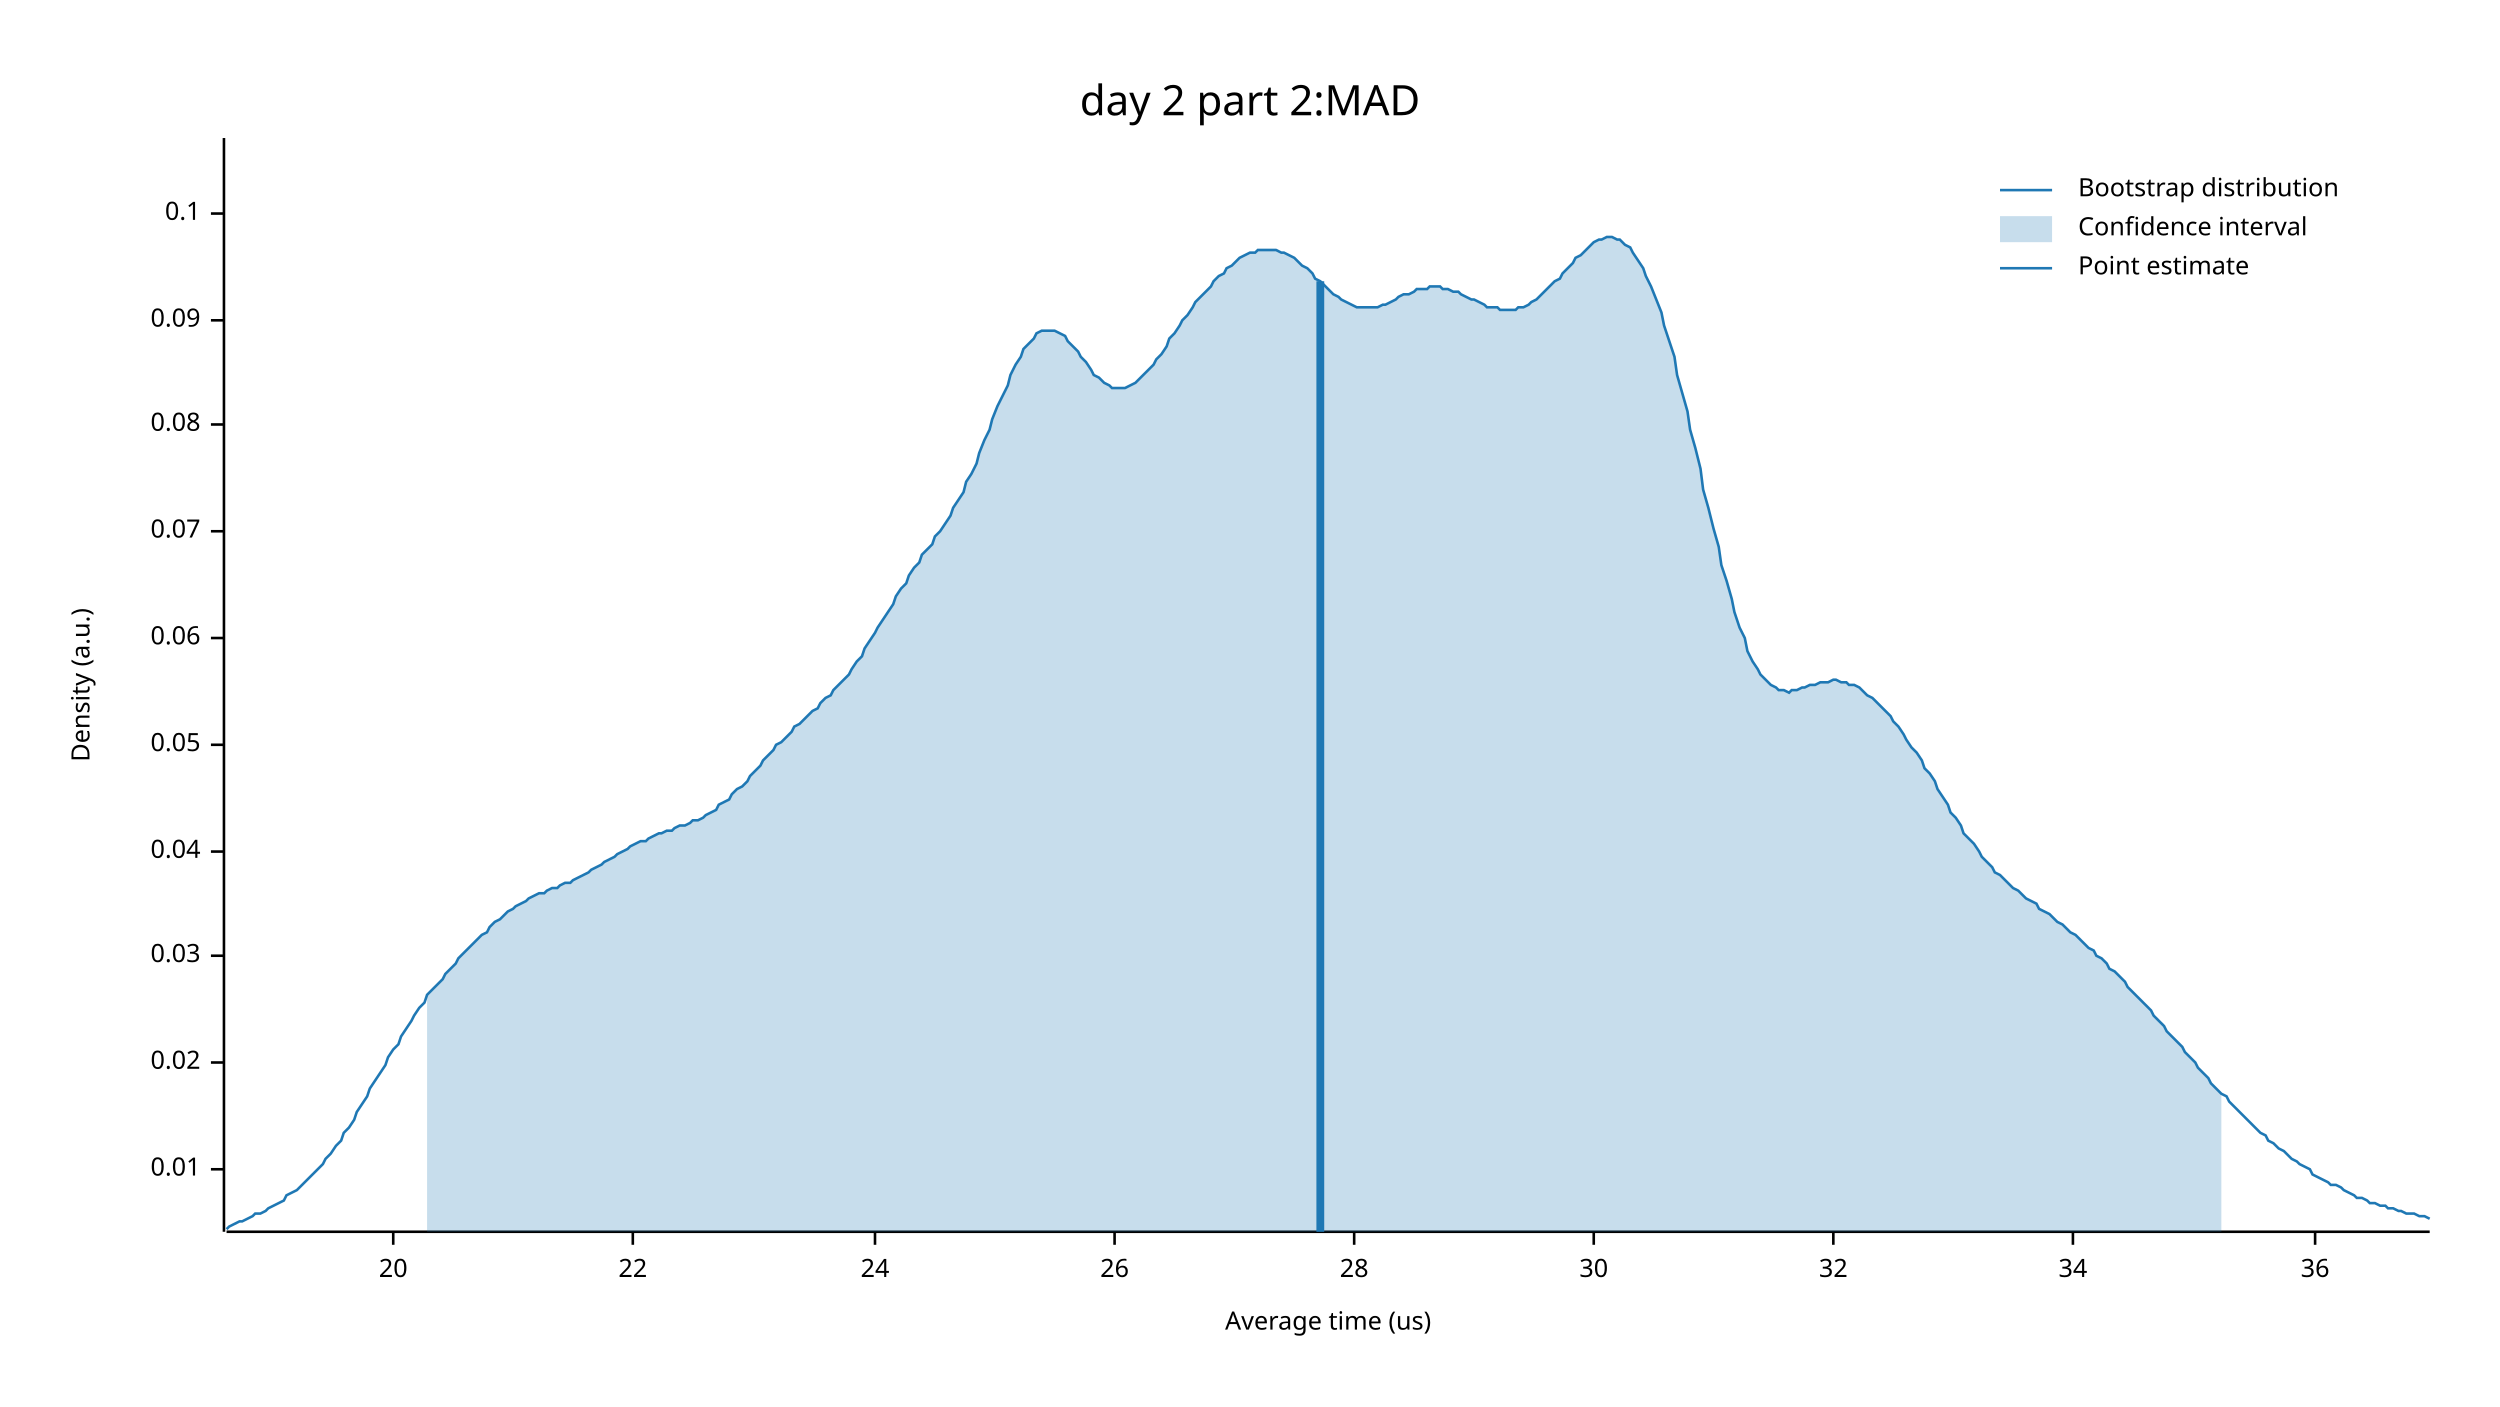
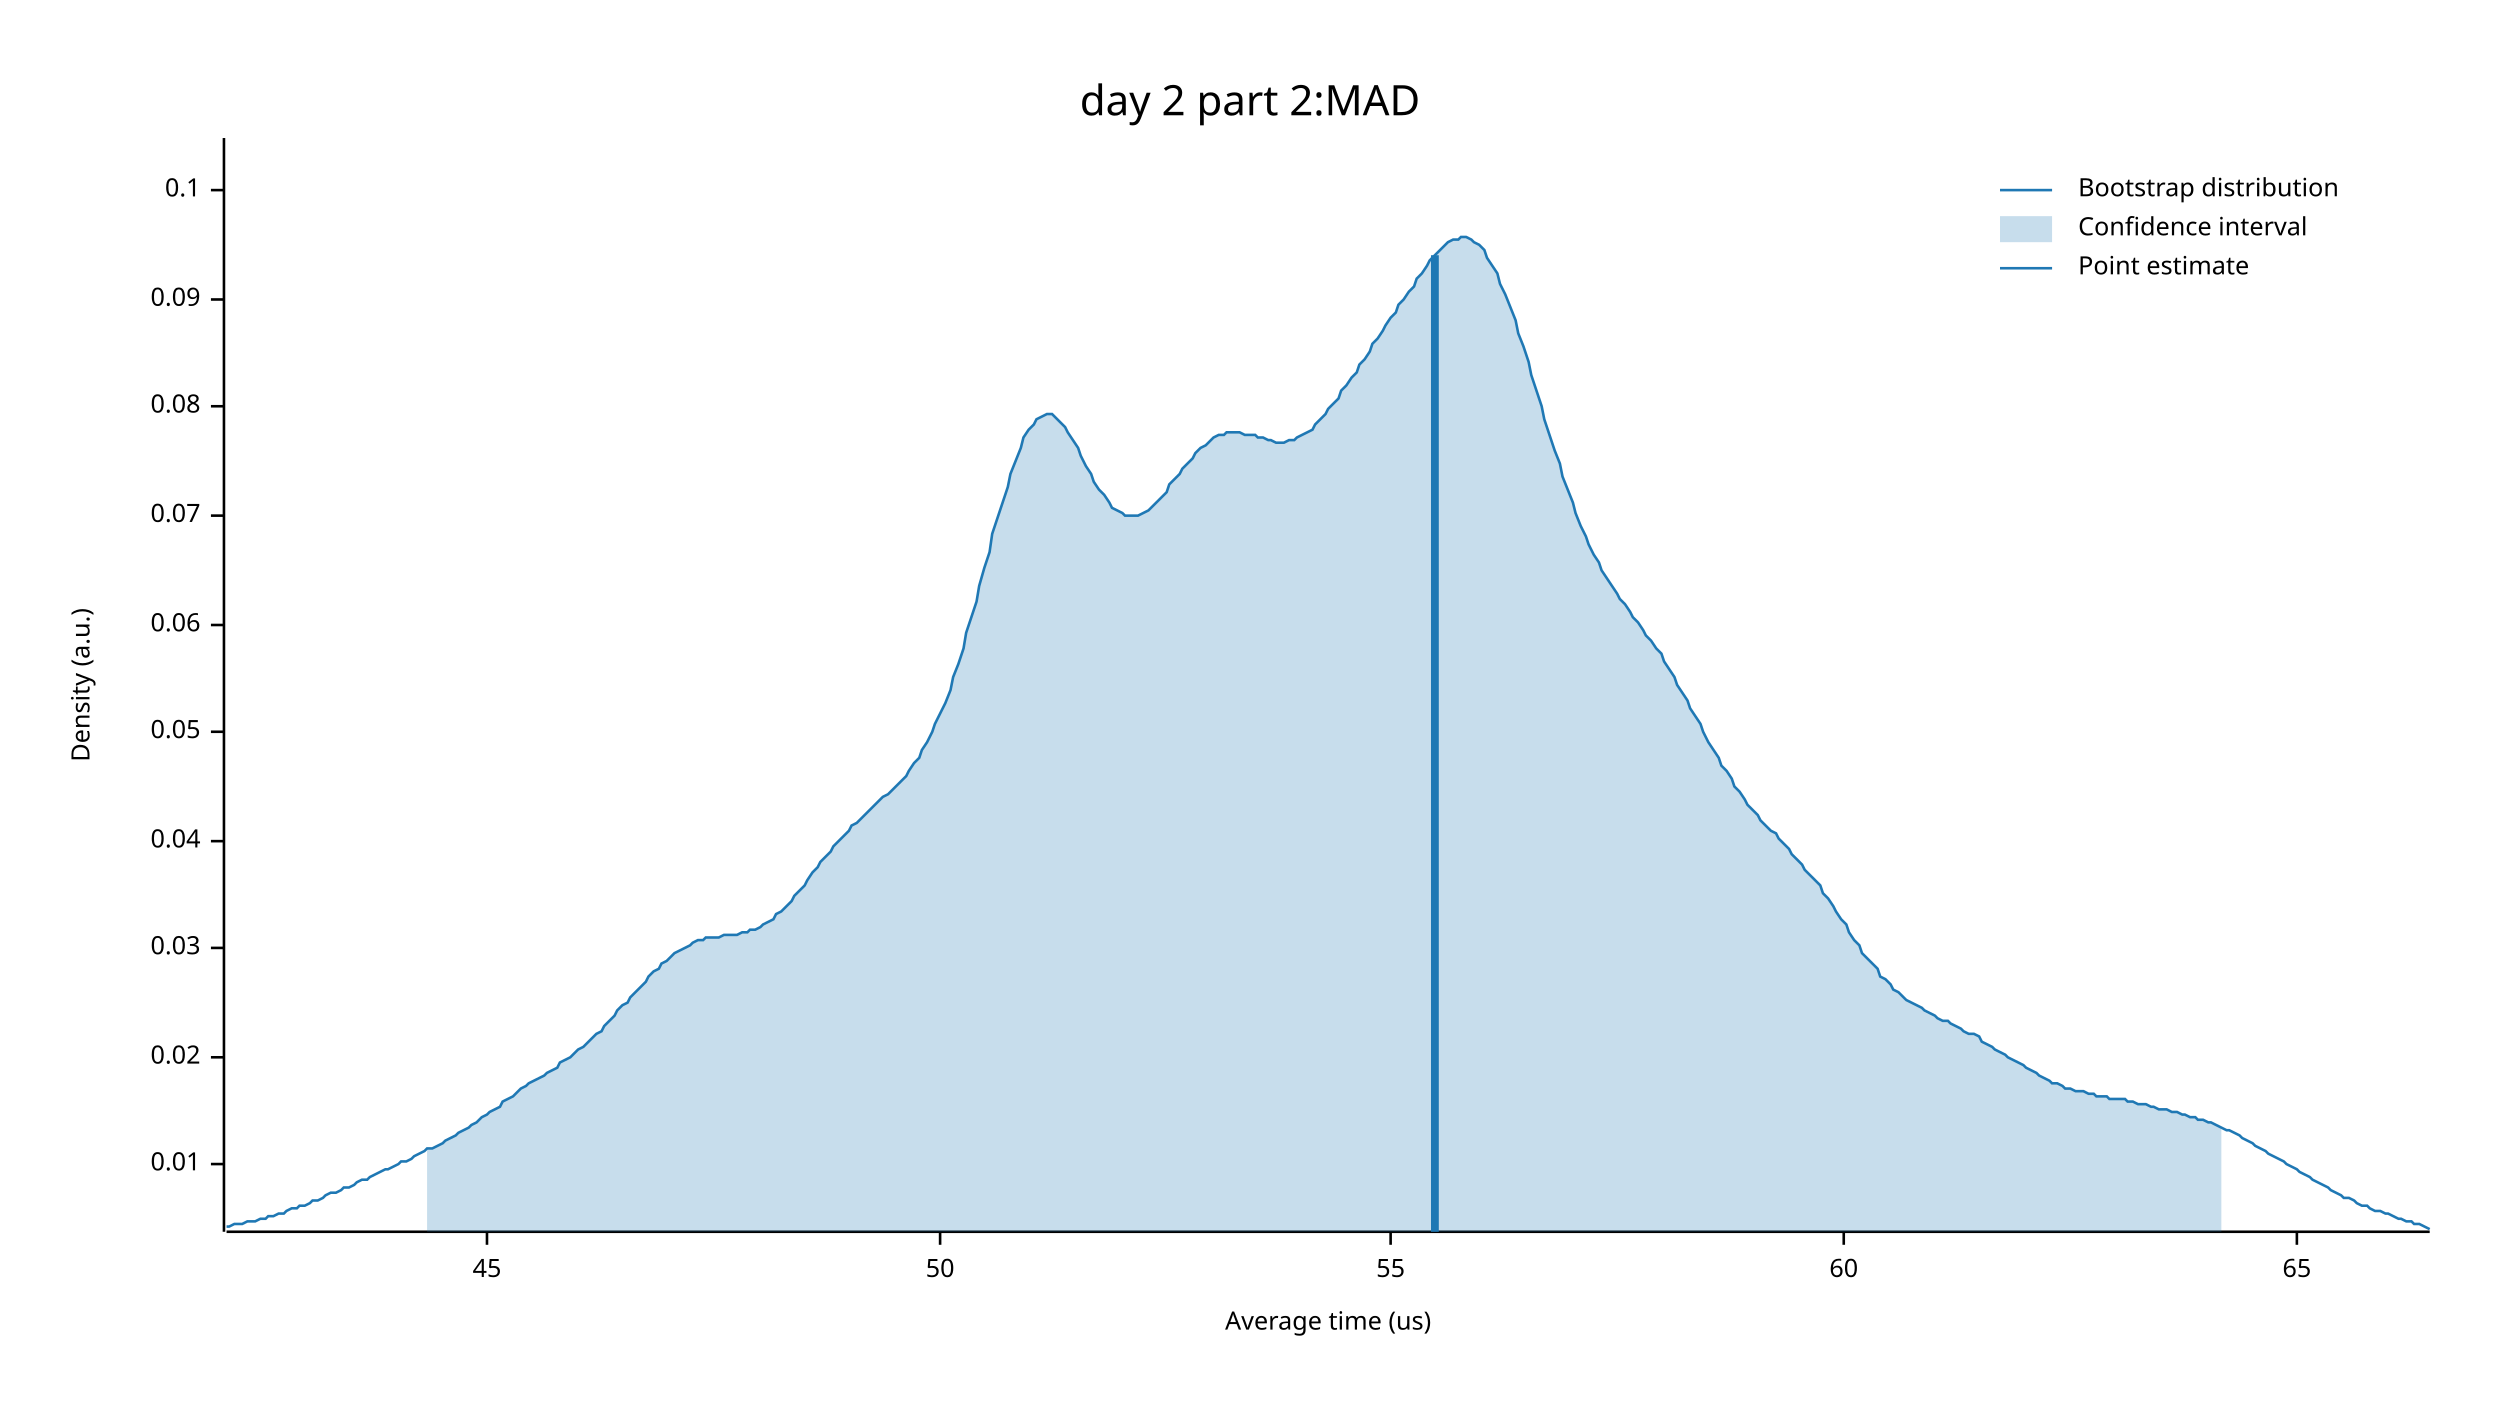
<svg xmlns="http://www.w3.org/2000/svg" width="960" height="540" viewBox="0 0 960 540">
  <text x="480" y="32" dy="0.76em" text-anchor="middle" font-family="sans-serif" font-size="16.129" opacity="1" fill="#000000">
day 2 part 2:MAD
</text>
  <text x="27" y="263" dy="0.76em" text-anchor="middle" font-family="sans-serif" font-size="9.677" opacity="1" fill="#000000" transform="rotate(270, 27, 263)">
Density (a.u.)
</text>
  <text x="510" y="513" dy="-0.5ex" text-anchor="middle" font-family="sans-serif" font-size="9.677" opacity="1" fill="#000000">
Average time (us)
</text>
  <polyline fill="none" opacity="1" stroke="#000000" stroke-width="1" points="86,53 86,473 " />
-   <text x="77" y="449" dy="0.5ex" text-anchor="end" font-family="sans-serif" font-size="9.677" opacity="1" fill="#000000">
+   <text x="77" y="447" dy="0.5ex" text-anchor="end" font-family="sans-serif" font-size="9.677" opacity="1" fill="#000000">
0.01
</text>
-   <polyline fill="none" opacity="1" stroke="#000000" stroke-width="1" points="81,449 86,449 " />
-   <text x="77" y="408" dy="0.5ex" text-anchor="end" font-family="sans-serif" font-size="9.677" opacity="1" fill="#000000">
+   <polyline fill="none" opacity="1" stroke="#000000" stroke-width="1" points="81,447 86,447 " />
+   <text x="77" y="406" dy="0.5ex" text-anchor="end" font-family="sans-serif" font-size="9.677" opacity="1" fill="#000000">
0.02
</text>
-   <polyline fill="none" opacity="1" stroke="#000000" stroke-width="1" points="81,408 86,408 " />
-   <text x="77" y="367" dy="0.5ex" text-anchor="end" font-family="sans-serif" font-size="9.677" opacity="1" fill="#000000">
+   <polyline fill="none" opacity="1" stroke="#000000" stroke-width="1" points="81,406 86,406 " />
+   <text x="77" y="364" dy="0.5ex" text-anchor="end" font-family="sans-serif" font-size="9.677" opacity="1" fill="#000000">
0.03
</text>
-   <polyline fill="none" opacity="1" stroke="#000000" stroke-width="1" points="81,367 86,367 " />
-   <text x="77" y="327" dy="0.5ex" text-anchor="end" font-family="sans-serif" font-size="9.677" opacity="1" fill="#000000">
+   <polyline fill="none" opacity="1" stroke="#000000" stroke-width="1" points="81,364 86,364 " />
+   <text x="77" y="323" dy="0.5ex" text-anchor="end" font-family="sans-serif" font-size="9.677" opacity="1" fill="#000000">
0.04
</text>
-   <polyline fill="none" opacity="1" stroke="#000000" stroke-width="1" points="81,327 86,327 " />
-   <text x="77" y="286" dy="0.5ex" text-anchor="end" font-family="sans-serif" font-size="9.677" opacity="1" fill="#000000">
+   <polyline fill="none" opacity="1" stroke="#000000" stroke-width="1" points="81,323 86,323 " />
+   <text x="77" y="281" dy="0.5ex" text-anchor="end" font-family="sans-serif" font-size="9.677" opacity="1" fill="#000000">
0.05
</text>
-   <polyline fill="none" opacity="1" stroke="#000000" stroke-width="1" points="81,286 86,286 " />
-   <text x="77" y="245" dy="0.5ex" text-anchor="end" font-family="sans-serif" font-size="9.677" opacity="1" fill="#000000">
+   <polyline fill="none" opacity="1" stroke="#000000" stroke-width="1" points="81,281 86,281 " />
+   <text x="77" y="240" dy="0.5ex" text-anchor="end" font-family="sans-serif" font-size="9.677" opacity="1" fill="#000000">
0.06
</text>
-   <polyline fill="none" opacity="1" stroke="#000000" stroke-width="1" points="81,245 86,245 " />
-   <text x="77" y="204" dy="0.5ex" text-anchor="end" font-family="sans-serif" font-size="9.677" opacity="1" fill="#000000">
+   <polyline fill="none" opacity="1" stroke="#000000" stroke-width="1" points="81,240 86,240 " />
+   <text x="77" y="198" dy="0.5ex" text-anchor="end" font-family="sans-serif" font-size="9.677" opacity="1" fill="#000000">
0.07
</text>
-   <polyline fill="none" opacity="1" stroke="#000000" stroke-width="1" points="81,204 86,204 " />
-   <text x="77" y="163" dy="0.5ex" text-anchor="end" font-family="sans-serif" font-size="9.677" opacity="1" fill="#000000">
+   <polyline fill="none" opacity="1" stroke="#000000" stroke-width="1" points="81,198 86,198 " />
+   <text x="77" y="156" dy="0.5ex" text-anchor="end" font-family="sans-serif" font-size="9.677" opacity="1" fill="#000000">
0.08
</text>
-   <polyline fill="none" opacity="1" stroke="#000000" stroke-width="1" points="81,163 86,163 " />
-   <text x="77" y="123" dy="0.5ex" text-anchor="end" font-family="sans-serif" font-size="9.677" opacity="1" fill="#000000">
+   <polyline fill="none" opacity="1" stroke="#000000" stroke-width="1" points="81,156 86,156 " />
+   <text x="77" y="115" dy="0.5ex" text-anchor="end" font-family="sans-serif" font-size="9.677" opacity="1" fill="#000000">
0.09
</text>
-   <polyline fill="none" opacity="1" stroke="#000000" stroke-width="1" points="81,123 86,123 " />
-   <text x="77" y="82" dy="0.5ex" text-anchor="end" font-family="sans-serif" font-size="9.677" opacity="1" fill="#000000">
+   <polyline fill="none" opacity="1" stroke="#000000" stroke-width="1" points="81,115 86,115 " />
+   <text x="77" y="73" dy="0.5ex" text-anchor="end" font-family="sans-serif" font-size="9.677" opacity="1" fill="#000000">
0.1
</text>
-   <polyline fill="none" opacity="1" stroke="#000000" stroke-width="1" points="81,82 86,82 " />
+   <polyline fill="none" opacity="1" stroke="#000000" stroke-width="1" points="81,73 86,73 " />
  <polyline fill="none" opacity="1" stroke="#000000" stroke-width="1" points="87,473 933,473 " />
-   <text x="151" y="483" dy="0.76em" text-anchor="middle" font-family="sans-serif" font-size="9.677" opacity="1" fill="#000000">
- 20
+   <text x="187" y="483" dy="0.76em" text-anchor="middle" font-family="sans-serif" font-size="9.677" opacity="1" fill="#000000">
+ 45
</text>
-   <polyline fill="none" opacity="1" stroke="#000000" stroke-width="1" points="151,473 151,478 " />
-   <text x="243" y="483" dy="0.76em" text-anchor="middle" font-family="sans-serif" font-size="9.677" opacity="1" fill="#000000">
- 22
+   <polyline fill="none" opacity="1" stroke="#000000" stroke-width="1" points="187,473 187,478 " />
+   <text x="361" y="483" dy="0.76em" text-anchor="middle" font-family="sans-serif" font-size="9.677" opacity="1" fill="#000000">
+ 50
</text>
-   <polyline fill="none" opacity="1" stroke="#000000" stroke-width="1" points="243,473 243,478 " />
-   <text x="336" y="483" dy="0.76em" text-anchor="middle" font-family="sans-serif" font-size="9.677" opacity="1" fill="#000000">
- 24
+   <polyline fill="none" opacity="1" stroke="#000000" stroke-width="1" points="361,473 361,478 " />
+   <text x="534" y="483" dy="0.76em" text-anchor="middle" font-family="sans-serif" font-size="9.677" opacity="1" fill="#000000">
+ 55
</text>
-   <polyline fill="none" opacity="1" stroke="#000000" stroke-width="1" points="336,473 336,478 " />
-   <text x="428" y="483" dy="0.76em" text-anchor="middle" font-family="sans-serif" font-size="9.677" opacity="1" fill="#000000">
- 26
+   <polyline fill="none" opacity="1" stroke="#000000" stroke-width="1" points="534,473 534,478 " />
+   <text x="708" y="483" dy="0.76em" text-anchor="middle" font-family="sans-serif" font-size="9.677" opacity="1" fill="#000000">
+ 60
</text>
-   <polyline fill="none" opacity="1" stroke="#000000" stroke-width="1" points="428,473 428,478 " />
-   <text x="520" y="483" dy="0.76em" text-anchor="middle" font-family="sans-serif" font-size="9.677" opacity="1" fill="#000000">
- 28
+   <polyline fill="none" opacity="1" stroke="#000000" stroke-width="1" points="708,473 708,478 " />
+   <text x="882" y="483" dy="0.76em" text-anchor="middle" font-family="sans-serif" font-size="9.677" opacity="1" fill="#000000">
+ 65
</text>
-   <polyline fill="none" opacity="1" stroke="#000000" stroke-width="1" points="520,473 520,478 " />
-   <text x="612" y="483" dy="0.76em" text-anchor="middle" font-family="sans-serif" font-size="9.677" opacity="1" fill="#000000">
- 30
- </text>
-   <polyline fill="none" opacity="1" stroke="#000000" stroke-width="1" points="612,473 612,478 " />
-   <text x="704" y="483" dy="0.76em" text-anchor="middle" font-family="sans-serif" font-size="9.677" opacity="1" fill="#000000">
- 32
- </text>
-   <polyline fill="none" opacity="1" stroke="#000000" stroke-width="1" points="704,473 704,478 " />
-   <text x="796" y="483" dy="0.76em" text-anchor="middle" font-family="sans-serif" font-size="9.677" opacity="1" fill="#000000">
- 34
- </text>
-   <polyline fill="none" opacity="1" stroke="#000000" stroke-width="1" points="796,473 796,478 " />
-   <text x="889" y="483" dy="0.76em" text-anchor="middle" font-family="sans-serif" font-size="9.677" opacity="1" fill="#000000">
- 36
- </text>
-   <polyline fill="none" opacity="1" stroke="#000000" stroke-width="1" points="889,473 889,478 " />
-   <polyline fill="none" opacity="1" stroke="#1F78B4" stroke-width="1" points="87,472 88,471 90,470 92,469 93,469 95,468 97,467 98,466 100,466 102,465 103,464 105,463 107,462 109,461 110,459 112,458 114,457 115,456 117,454 119,452 120,451 122,449 124,447 125,445 127,443 129,440 131,438 132,435 134,433 136,430 137,427 139,424 141,421 142,418 144,415 146,412 148,409 149,406 151,403 153,401 154,398 156,395 158,392 159,390 161,387 163,385 164,382 166,380 168,378 170,376 171,374 173,372 175,370 176,368 178,366 180,364 181,363 183,361 185,359 187,358 188,356 190,354 192,353 193,352 195,350 197,349 198,348 200,347 202,346 203,345 205,344 207,343 209,343 210,342 212,341 214,341 215,340 217,339 219,339 220,338 222,337 224,336 226,335 227,334 229,333 231,332 232,331 234,330 236,329 237,328 239,327 241,326 242,325 244,324 246,323 248,323 249,322 251,321 253,320 254,320 256,319 258,319 259,318 261,317 263,317 265,316 266,315 268,315 270,314 271,313 273,312 275,311 276,309 278,308 280,307 281,305 283,303 285,302 287,300 288,298 290,296 292,294 293,292 295,290 297,288 298,286 300,285 302,283 304,281 305,279 307,278 309,276 310,275 312,273 314,272 315,270 317,268 319,267 320,265 322,263 324,261 326,259 327,257 329,254 331,252 332,249 334,246 336,243 337,241 339,238 341,235 343,232 344,229 346,226 348,224 349,221 351,218 353,216 354,213 356,211 358,209 359,206 361,204 363,201 365,198 366,195 368,192 370,189 371,185 373,182 375,178 376,174 378,169 380,165 381,161 383,156 385,152 387,148 388,144 390,140 392,137 393,134 395,132 397,130 398,128 400,127 402,127 404,127 405,127 407,128 409,129 410,131 412,133 414,135 415,137 417,139 419,142 420,144 422,145 424,147 426,148 427,149 429,149 431,149 432,149 434,148 436,147 437,146 439,144 441,142 443,140 444,138 446,136 448,133 449,130 451,128 453,125 454,123 456,121 458,118 459,116 461,114 463,112 465,110 466,108 468,106 470,105 471,103 473,102 475,100 476,99 478,98 480,97 482,97 483,96 485,96 487,96 488,96 490,96 492,97 493,97 495,98 497,99 498,100 500,102 502,103 504,105 505,107 507,108 509,110 510,111 512,113 514,114 515,115 517,116 519,117 521,118 522,118 524,118 526,118 527,118 529,118 531,117 532,117 534,116 536,115 537,114 539,113 541,113 543,112 544,111 546,111 548,111 549,110 551,110 553,110 554,111 556,111 558,112 560,112 561,113 563,114 565,115 566,115 568,116 570,117 571,118 573,118 575,118 576,119 578,119 580,119 582,119 583,118 585,118 587,117 588,116 590,115 592,113 593,112 595,110 597,108 599,107 600,105 602,103 604,101 605,99 607,98 609,96 610,95 612,93 614,92 615,92 617,91 619,91 621,92 622,92 624,94 626,95 627,97 629,100 631,103 632,106 634,110 636,115 638,120 639,125 641,131 643,137 644,144 646,151 648,158 649,165 651,172 653,180 654,188 656,195 658,203 660,210 661,217 663,223 665,230 666,235 668,241 670,245 671,250 673,254 675,257 676,259 678,261 680,263 682,264 683,265 685,265 687,266 688,265 690,265 692,264 693,264 695,263 697,263 699,262 700,262 702,262 704,261 705,261 707,262 709,262 710,263 712,263 714,264 715,265 717,267 719,268 721,270 722,271 724,273 726,275 727,277 729,279 731,282 732,284 734,287 736,289 738,292 739,295 741,297 743,300 744,303 746,306 748,309 749,312 751,314 753,317 754,320 756,322 758,324 760,327 761,329 763,331 765,333 766,335 768,336 770,338 771,339 773,341 775,342 777,344 778,345 780,346 782,347 783,349 785,350 787,351 788,352 790,354 792,355 793,356 795,358 797,359 799,361 800,362 802,364 804,365 805,367 807,368 809,370 810,372 812,373 814,375 816,377 817,379 819,381 821,383 822,384 824,386 826,388 827,390 829,392 831,394 832,396 834,398 836,400 838,402 839,404 841,406 843,408 844,410 846,412 848,414 849,416 851,418 853,420 855,421 856,423 858,425 860,427 861,428 863,430 865,432 866,433 868,435 870,436 871,438 873,439 875,441 877,442 878,443 880,445 882,446 883,447 885,448 887,449 888,451 890,452 892,453 894,454 895,455 897,455 899,456 900,457 902,458 904,459 905,460 907,460 909,461 910,462 912,462 914,463 916,463 917,464 919,464 921,465 922,465 924,466 926,466 927,466 929,467 931,467 933,468 " />
-   <polygon opacity="0.25" fill="#1F78B4" points="164,382 166,380 168,378 170,376 171,374 173,372 175,370 176,368 178,366 180,364 181,363 183,361 185,359 187,358 188,356 190,354 192,353 193,352 195,350 197,349 198,348 200,347 202,346 203,345 205,344 207,343 209,343 210,342 212,341 214,341 215,340 217,339 219,339 220,338 222,337 224,336 226,335 227,334 229,333 231,332 232,331 234,330 236,329 237,328 239,327 241,326 242,325 244,324 246,323 248,323 249,322 251,321 253,320 254,320 256,319 258,319 259,318 261,317 263,317 265,316 266,315 268,315 270,314 271,313 273,312 275,311 276,309 278,308 280,307 281,305 283,303 285,302 287,300 288,298 290,296 292,294 293,292 295,290 297,288 298,286 300,285 302,283 304,281 305,279 307,278 309,276 310,275 312,273 314,272 315,270 317,268 319,267 320,265 322,263 324,261 326,259 327,257 329,254 331,252 332,249 334,246 336,243 337,241 339,238 341,235 343,232 344,229 346,226 348,224 349,221 351,218 353,216 354,213 356,211 358,209 359,206 361,204 363,201 365,198 366,195 368,192 370,189 371,185 373,182 375,178 376,174 378,169 380,165 381,161 383,156 385,152 387,148 388,144 390,140 392,137 393,134 395,132 397,130 398,128 400,127 402,127 404,127 405,127 407,128 409,129 410,131 412,133 414,135 415,137 417,139 419,142 420,144 422,145 424,147 426,148 427,149 429,149 431,149 432,149 434,148 436,147 437,146 439,144 441,142 443,140 444,138 446,136 448,133 449,130 451,128 453,125 454,123 456,121 458,118 459,116 461,114 463,112 465,110 466,108 468,106 470,105 471,103 473,102 475,100 476,99 478,98 480,97 482,97 483,96 485,96 487,96 488,96 490,96 492,97 493,97 495,98 497,99 498,100 500,102 502,103 504,105 505,107 507,108 509,110 510,111 512,113 514,114 515,115 517,116 519,117 521,118 522,118 524,118 526,118 527,118 529,118 531,117 532,117 534,116 536,115 537,114 539,113 541,113 543,112 544,111 546,111 548,111 549,110 551,110 553,110 554,111 556,111 558,112 560,112 561,113 563,114 565,115 566,115 568,116 570,117 571,118 573,118 575,118 576,119 578,119 580,119 582,119 583,118 585,118 587,117 588,116 590,115 592,113 593,112 595,110 597,108 599,107 600,105 602,103 604,101 605,99 607,98 609,96 610,95 612,93 614,92 615,92 617,91 619,91 621,92 622,92 624,94 626,95 627,97 629,100 631,103 632,106 634,110 636,115 638,120 639,125 641,131 643,137 644,144 646,151 648,158 649,165 651,172 653,180 654,188 656,195 658,203 660,210 661,217 663,223 665,230 666,235 668,241 670,245 671,250 673,254 675,257 676,259 678,261 680,263 682,264 683,265 685,265 687,266 688,265 690,265 692,264 693,264 695,263 697,263 699,262 700,262 702,262 704,261 705,261 707,262 709,262 710,263 712,263 714,264 715,265 717,267 719,268 721,270 722,271 724,273 726,275 727,277 729,279 731,282 732,284 734,287 736,289 738,292 739,295 741,297 743,300 744,303 746,306 748,309 749,312 751,314 753,317 754,320 756,322 758,324 760,327 761,329 763,331 765,333 766,335 768,336 770,338 771,339 773,341 775,342 777,344 778,345 780,346 782,347 783,349 785,350 787,351 788,352 790,354 792,355 793,356 795,358 797,359 799,361 800,362 802,364 804,365 805,367 807,368 809,370 810,372 812,373 814,375 816,377 817,379 819,381 821,383 822,384 824,386 826,388 827,390 829,392 831,394 832,396 834,398 836,400 838,402 839,404 841,406 843,408 844,410 846,412 848,414 849,416 851,418 853,420 853,473 164,473 " />
-   <polyline fill="none" opacity="1" stroke="#1F78B4" stroke-width="3" points="507,473 507,108 " />
+   <polyline fill="none" opacity="1" stroke="#000000" stroke-width="1" points="882,473 882,478 " />
+   <polyline fill="none" opacity="1" stroke="#1F78B4" stroke-width="1" points="87,471 88,471 90,470 92,470 93,470 95,469 97,469 98,469 100,468 102,468 103,467 105,467 107,466 109,466 110,465 112,464 114,464 115,463 117,463 119,462 120,461 122,461 124,460 125,459 127,458 129,458 131,457 132,456 134,456 136,455 137,454 139,453 141,453 142,452 144,451 146,450 148,449 149,449 151,448 153,447 154,446 156,446 158,445 159,444 161,443 163,442 164,441 166,441 168,440 170,439 171,438 173,437 175,436 176,435 178,434 180,433 181,432 183,431 185,429 187,428 188,427 190,426 192,425 193,423 195,422 197,421 198,420 200,418 202,417 203,416 205,415 207,414 209,413 210,412 212,411 214,410 215,408 217,407 219,406 220,405 222,403 224,402 226,400 227,399 229,397 231,396 232,394 234,392 236,390 237,388 239,386 241,385 242,383 244,381 246,379 248,377 249,375 251,373 253,372 254,370 256,369 258,367 259,366 261,365 263,364 265,363 266,362 268,361 270,361 271,360 273,360 275,360 276,360 278,359 280,359 281,359 283,359 285,358 287,358 288,357 290,357 292,356 293,355 295,354 297,353 298,351 300,350 302,348 304,346 305,344 307,342 309,340 310,338 312,335 314,333 315,331 317,329 319,327 320,325 322,323 324,321 326,319 327,317 329,316 331,314 332,313 334,311 336,309 337,308 339,306 341,305 343,303 344,302 346,300 348,298 349,296 351,293 353,291 354,288 356,285 358,281 359,278 361,274 363,270 365,265 366,260 368,255 370,249 371,243 373,237 375,231 376,225 378,218 380,212 381,205 383,199 385,193 387,187 388,182 390,177 392,172 393,168 395,165 397,163 398,161 400,160 402,159 404,159 405,160 407,162 409,164 410,166 412,169 414,172 415,175 417,179 419,182 420,185 422,188 424,190 426,193 427,195 429,196 431,197 432,198 434,198 436,198 437,198 439,197 441,196 443,194 444,193 446,191 448,189 449,186 451,184 453,182 454,180 456,178 458,176 459,174 461,172 463,171 465,169 466,168 468,167 470,167 471,166 473,166 475,166 476,166 478,167 480,167 482,167 483,168 485,168 487,169 488,169 490,170 492,170 493,170 495,169 497,169 498,168 500,167 502,166 504,165 505,163 507,161 509,159 510,157 512,155 514,153 515,150 517,148 519,145 521,143 522,140 524,138 526,135 527,132 529,130 531,127 532,125 534,122 536,120 537,117 539,115 541,112 543,110 544,107 546,105 548,102 549,100 551,98 553,96 554,95 556,93 558,92 560,92 561,91 563,91 565,92 566,93 568,94 570,96 571,99 573,102 575,105 576,109 578,113 580,118 582,123 583,128 585,133 587,139 588,144 590,150 592,156 593,161 595,167 597,173 599,178 600,183 602,188 604,193 605,197 607,202 609,206 610,209 612,213 614,216 615,219 617,222 619,225 621,228 622,230 624,232 626,235 627,237 629,239 631,242 632,244 634,246 636,249 638,251 639,254 641,257 643,260 644,263 646,266 648,269 649,272 651,275 653,278 654,281 656,285 658,288 660,291 661,294 663,296 665,299 666,302 668,304 670,307 671,309 673,311 675,313 676,315 678,317 680,319 682,320 683,322 685,324 687,326 688,328 690,330 692,332 693,334 695,336 697,338 699,340 700,343 702,345 704,348 705,350 707,353 709,355 710,358 712,361 714,363 715,366 717,368 719,370 721,372 722,375 724,376 726,378 727,380 729,381 731,383 732,384 734,385 736,386 738,387 739,388 741,389 743,390 744,391 746,392 748,392 749,393 751,394 753,395 754,396 756,397 758,397 760,398 761,400 763,401 765,402 766,403 768,404 770,405 771,406 773,407 775,408 777,409 778,410 780,411 782,412 783,413 785,414 787,415 788,416 790,416 792,417 793,418 795,418 797,419 799,419 800,419 802,420 804,420 805,421 807,421 809,421 810,422 812,422 814,422 816,422 817,423 819,423 821,424 822,424 824,424 826,425 827,425 829,426 831,426 832,426 834,427 836,427 838,428 839,428 841,429 843,429 844,430 846,430 848,431 849,431 851,432 853,433 855,434 856,434 858,435 860,436 861,437 863,438 865,439 866,440 868,441 870,442 871,443 873,444 875,445 877,446 878,447 880,448 882,449 883,450 885,451 887,452 888,453 890,454 892,455 894,456 895,457 897,458 899,459 900,460 902,460 904,461 905,462 907,463 909,463 910,464 912,465 914,465 916,466 917,466 919,467 921,468 922,468 924,469 926,469 927,470 929,470 931,471 933,472 " />
+   <polygon opacity="0.25" fill="#1F78B4" points="164,441 166,441 168,440 170,439 171,438 173,437 175,436 176,435 178,434 180,433 181,432 183,431 185,429 187,428 188,427 190,426 192,425 193,423 195,422 197,421 198,420 200,418 202,417 203,416 205,415 207,414 209,413 210,412 212,411 214,410 215,408 217,407 219,406 220,405 222,403 224,402 226,400 227,399 229,397 231,396 232,394 234,392 236,390 237,388 239,386 241,385 242,383 244,381 246,379 248,377 249,375 251,373 253,372 254,370 256,369 258,367 259,366 261,365 263,364 265,363 266,362 268,361 270,361 271,360 273,360 275,360 276,360 278,359 280,359 281,359 283,359 285,358 287,358 288,357 290,357 292,356 293,355 295,354 297,353 298,351 300,350 302,348 304,346 305,344 307,342 309,340 310,338 312,335 314,333 315,331 317,329 319,327 320,325 322,323 324,321 326,319 327,317 329,316 331,314 332,313 334,311 336,309 337,308 339,306 341,305 343,303 344,302 346,300 348,298 349,296 351,293 353,291 354,288 356,285 358,281 359,278 361,274 363,270 365,265 366,260 368,255 370,249 371,243 373,237 375,231 376,225 378,218 380,212 381,205 383,199 385,193 387,187 388,182 390,177 392,172 393,168 395,165 397,163 398,161 400,160 402,159 404,159 405,160 407,162 409,164 410,166 412,169 414,172 415,175 417,179 419,182 420,185 422,188 424,190 426,193 427,195 429,196 431,197 432,198 434,198 436,198 437,198 439,197 441,196 443,194 444,193 446,191 448,189 449,186 451,184 453,182 454,180 456,178 458,176 459,174 461,172 463,171 465,169 466,168 468,167 470,167 471,166 473,166 475,166 476,166 478,167 480,167 482,167 483,168 485,168 487,169 488,169 490,170 492,170 493,170 495,169 497,169 498,168 500,167 502,166 504,165 505,163 507,161 509,159 510,157 512,155 514,153 515,150 517,148 519,145 521,143 522,140 524,138 526,135 527,132 529,130 531,127 532,125 534,122 536,120 537,117 539,115 541,112 543,110 544,107 546,105 548,102 549,100 551,98 553,96 554,95 556,93 558,92 560,92 561,91 563,91 565,92 566,93 568,94 570,96 571,99 573,102 575,105 576,109 578,113 580,118 582,123 583,128 585,133 587,139 588,144 590,150 592,156 593,161 595,167 597,173 599,178 600,183 602,188 604,193 605,197 607,202 609,206 610,209 612,213 614,216 615,219 617,222 619,225 621,228 622,230 624,232 626,235 627,237 629,239 631,242 632,244 634,246 636,249 638,251 639,254 641,257 643,260 644,263 646,266 648,269 649,272 651,275 653,278 654,281 656,285 658,288 660,291 661,294 663,296 665,299 666,302 668,304 670,307 671,309 673,311 675,313 676,315 678,317 680,319 682,320 683,322 685,324 687,326 688,328 690,330 692,332 693,334 695,336 697,338 699,340 700,343 702,345 704,348 705,350 707,353 709,355 710,358 712,361 714,363 715,366 717,368 719,370 721,372 722,375 724,376 726,378 727,380 729,381 731,383 732,384 734,385 736,386 738,387 739,388 741,389 743,390 744,391 746,392 748,392 749,393 751,394 753,395 754,396 756,397 758,397 760,398 761,400 763,401 765,402 766,403 768,404 770,405 771,406 773,407 775,408 777,409 778,410 780,411 782,412 783,413 785,414 787,415 788,416 790,416 792,417 793,418 795,418 797,419 799,419 800,419 802,420 804,420 805,421 807,421 809,421 810,422 812,422 814,422 816,422 817,423 819,423 821,424 822,424 824,424 826,425 827,425 829,426 831,426 832,426 834,427 836,427 838,428 839,428 841,429 843,429 844,430 846,430 848,431 849,431 851,432 853,433 853,473 164,473 " />
+   <polyline fill="none" opacity="1" stroke="#1F78B4" stroke-width="3" points="551,473 551,98 " />
  <text x="798" y="68" dy="0.76em" text-anchor="start" font-family="sans-serif" font-size="9.677" opacity="1" fill="#000000">
Bootstrap distribution
</text>
  <text x="798" y="83" dy="0.76em" text-anchor="start" font-family="sans-serif" font-size="9.677" opacity="1" fill="#000000">
Confidence interval
</text>
  <text x="798" y="98" dy="0.76em" text-anchor="start" font-family="sans-serif" font-size="9.677" opacity="1" fill="#000000">
Point estimate
</text>
  <polyline fill="none" opacity="1" stroke="#1F78B4" stroke-width="1" points="768,73 788,73 " />
  <rect x="768" y="83" width="20" height="10" opacity="0.25" fill="#1F78B4" stroke="none" />
  <polyline fill="none" opacity="1" stroke="#1F78B4" stroke-width="1" points="768,103 788,103 " />
</svg>
